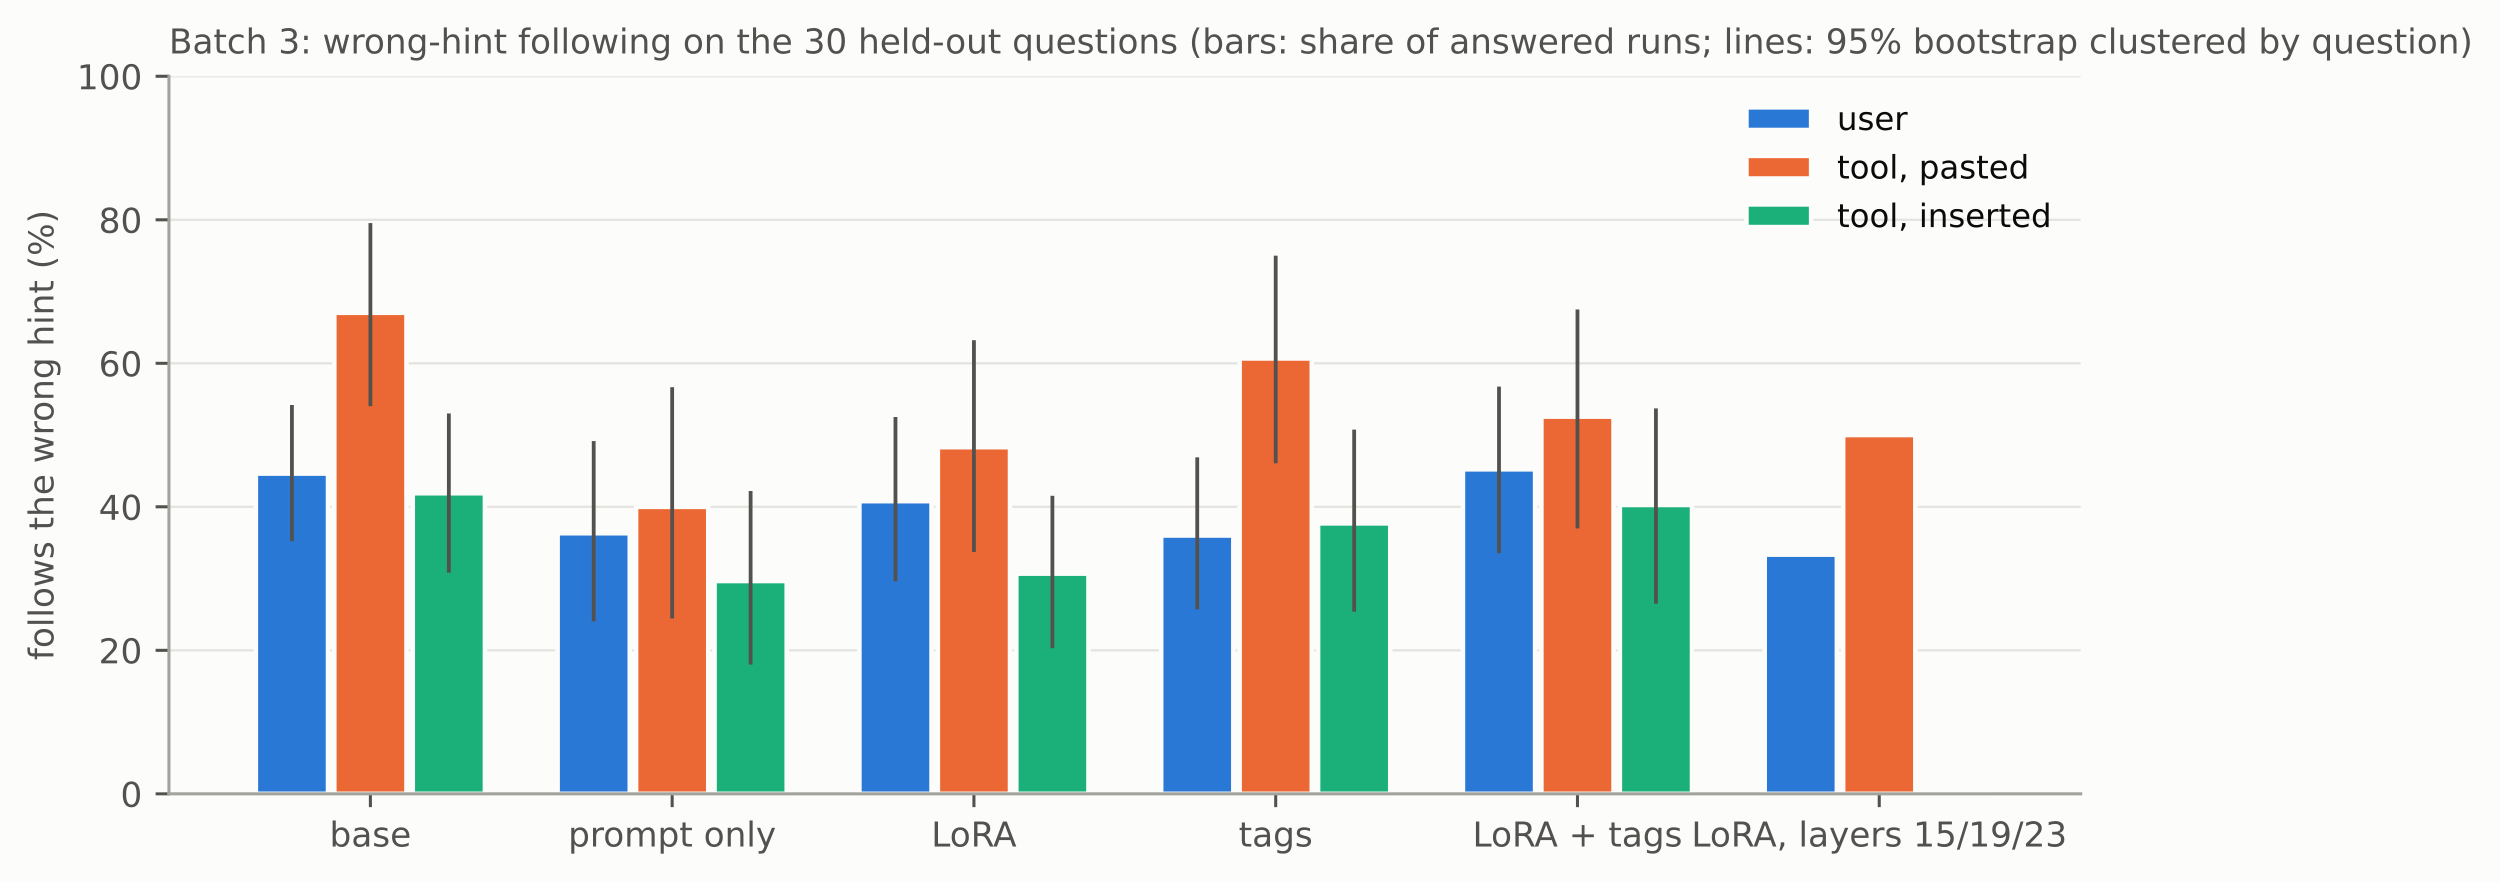
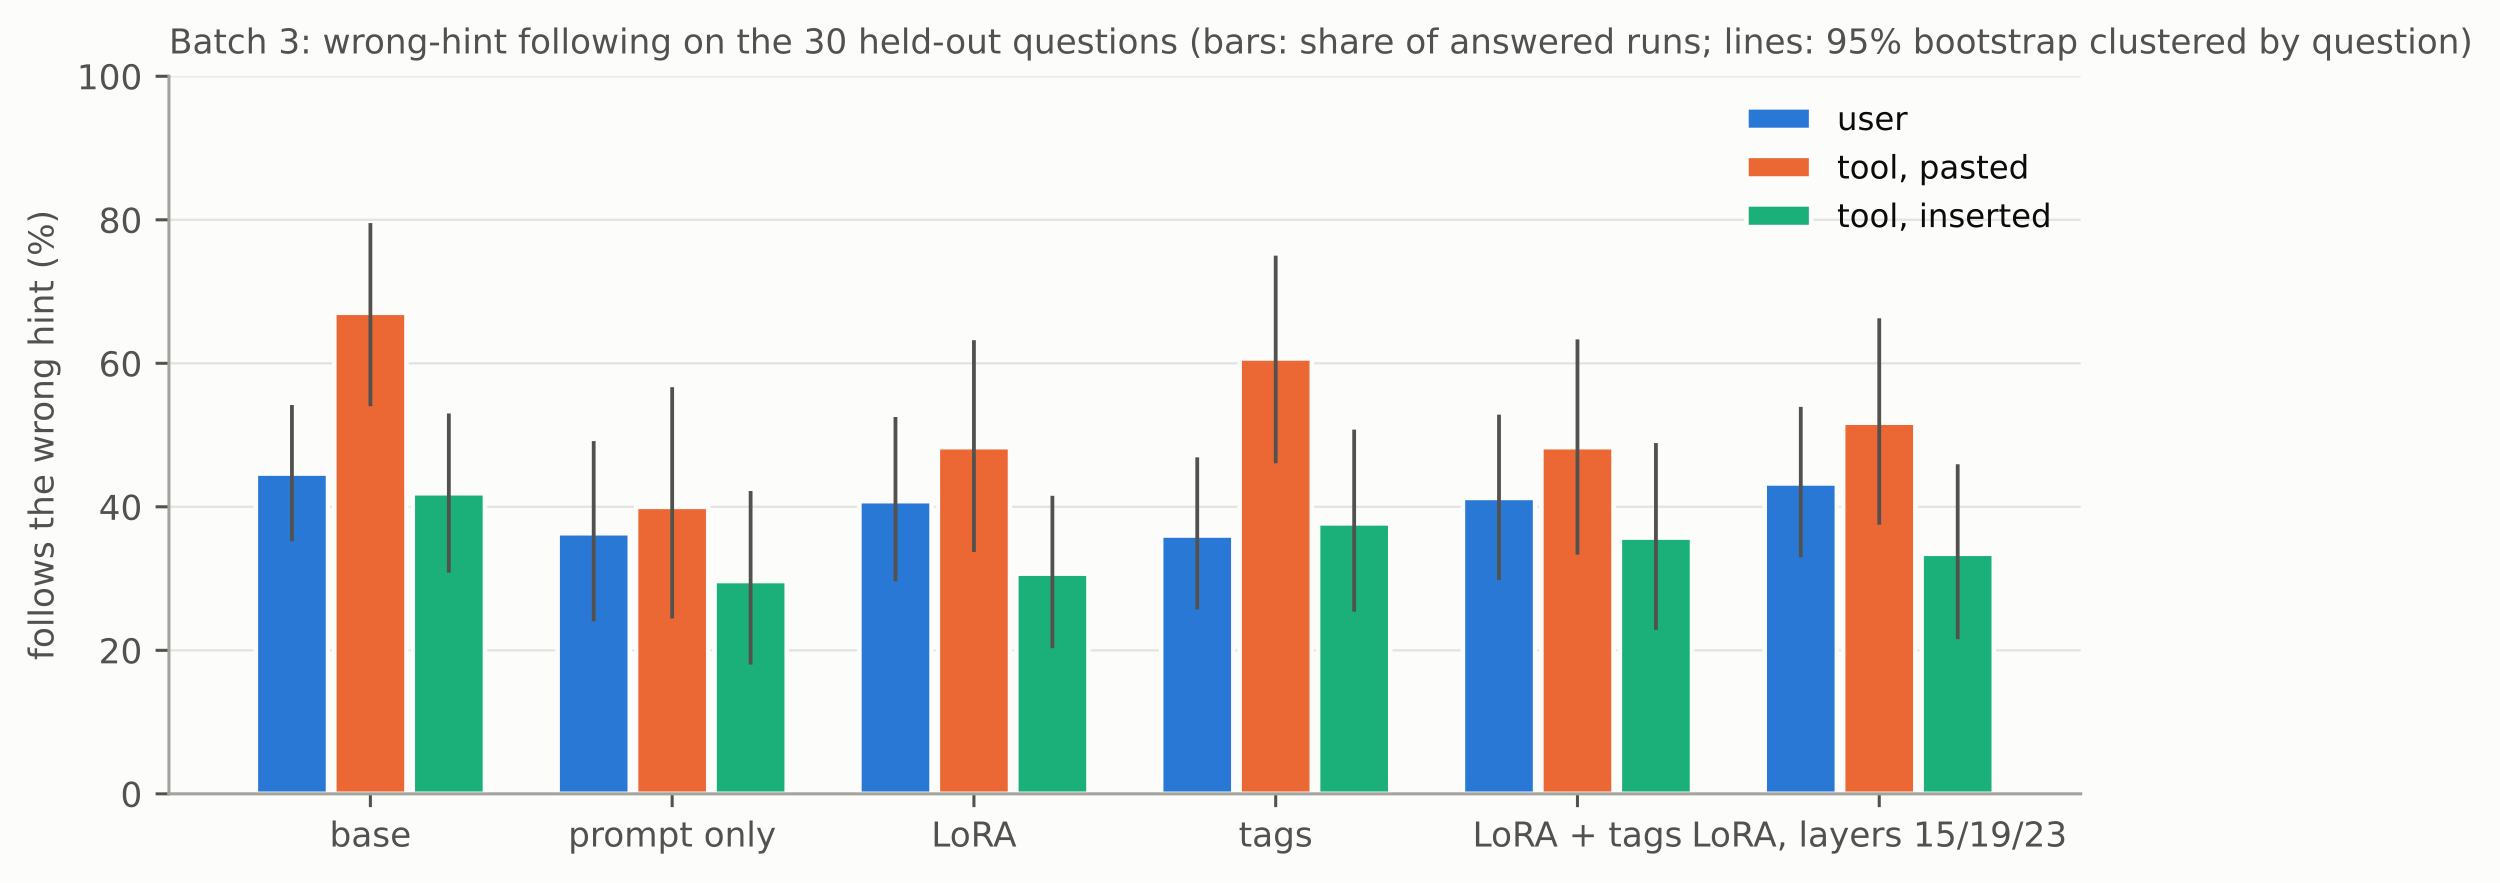
<svg xmlns="http://www.w3.org/2000/svg" xmlns:xlink="http://www.w3.org/1999/xlink" width="656.728pt" height="231.735pt" viewBox="0 0 656.728 231.735" version="1.1">
  <defs>
    <style type="text/css">*{stroke-linejoin: round; stroke-linecap: butt}</style>
  </defs>
  <g id="figure_1">
    <g id="patch_1">
      <path d="M 0 231.735  L 656.728 231.735  L 656.728 0  L 0 0  z " style="fill: #fcfcfb" />
    </g>
    <g id="axes_1">
      <g id="patch_2">
        <path d="M 44.379 208.535  L 546.579 208.535  L 546.579 20.039  L 44.379 20.039  z " style="fill: #fcfcfb" />
      </g>
      <g id="matplotlib.axis_1">
        <g id="xtick_1">
          <g id="line2d_1">
            <defs>
-               <path id="mc0f5f7156c" d="M 0 0  L 0 3.5  " style="stroke: #52514e; stroke-width: 0.8" />
+               <path id="m2ac6307ca1" d="M 0 0  L 0 3.5  " style="stroke: #52514e; stroke-width: 0.8" />
            </defs>
            <g>
-               <use xlink:href="#mc0f5f7156c" x="97.299" y="208.535" style="fill: #52514e; stroke: #52514e; stroke-width: 0.8" />
+               <use xlink:href="#m2ac6307ca1" x="97.299" y="208.535" style="fill: #52514e; stroke: #52514e; stroke-width: 0.8" />
            </g>
          </g>
          <g id="text_1">
            <text style="font-size: 9px; font-family: 'DejaVu Sans', 'Bitstream Vera Sans', 'Computer Modern Sans Serif', 'Lucida Grande', 'Verdana', 'Geneva', 'Lucid', 'Arial', 'Helvetica', 'Avant Garde', sans-serif; text-anchor: middle; fill: #52514e" x="97.299" y="222.373" transform="rotate(-0 97.29852 222.3732)">base</text>
          </g>
        </g>
        <g id="xtick_2">
          <g id="line2d_2">
            <g>
-               <use xlink:href="#mc0f5f7156c" x="176.571" y="208.535" style="fill: #52514e; stroke: #52514e; stroke-width: 0.8" />
+               <use xlink:href="#m2ac6307ca1" x="176.571" y="208.535" style="fill: #52514e; stroke: #52514e; stroke-width: 0.8" />
            </g>
          </g>
          <g id="text_2">
            <text style="font-size: 9px; font-family: 'DejaVu Sans', 'Bitstream Vera Sans', 'Computer Modern Sans Serif', 'Lucida Grande', 'Verdana', 'Geneva', 'Lucid', 'Arial', 'Helvetica', 'Avant Garde', sans-serif; text-anchor: middle; fill: #52514e" x="176.571" y="222.373" transform="rotate(-0 176.5709 222.3732)">prompt only</text>
          </g>
        </g>
        <g id="xtick_3">
          <g id="line2d_3">
            <g>
-               <use xlink:href="#mc0f5f7156c" x="255.843" y="208.535" style="fill: #52514e; stroke: #52514e; stroke-width: 0.8" />
+               <use xlink:href="#m2ac6307ca1" x="255.843" y="208.535" style="fill: #52514e; stroke: #52514e; stroke-width: 0.8" />
            </g>
          </g>
          <g id="text_3">
            <text style="font-size: 9px; font-family: 'DejaVu Sans', 'Bitstream Vera Sans', 'Computer Modern Sans Serif', 'Lucida Grande', 'Verdana', 'Geneva', 'Lucid', 'Arial', 'Helvetica', 'Avant Garde', sans-serif; text-anchor: middle; fill: #52514e" x="255.843" y="222.372" transform="rotate(-0 255.8433 222.3725)">LoRA</text>
          </g>
        </g>
        <g id="xtick_4">
          <g id="line2d_4">
            <g>
-               <use xlink:href="#mc0f5f7156c" x="335.116" y="208.535" style="fill: #52514e; stroke: #52514e; stroke-width: 0.8" />
+               <use xlink:href="#m2ac6307ca1" x="335.116" y="208.535" style="fill: #52514e; stroke: #52514e; stroke-width: 0.8" />
            </g>
          </g>
          <g id="text_4">
            <text style="font-size: 9px; font-family: 'DejaVu Sans', 'Bitstream Vera Sans', 'Computer Modern Sans Serif', 'Lucida Grande', 'Verdana', 'Geneva', 'Lucid', 'Arial', 'Helvetica', 'Avant Garde', sans-serif; text-anchor: middle; fill: #52514e" x="335.116" y="222.372" transform="rotate(-0 335.1156 222.3725)">tags</text>
          </g>
        </g>
        <g id="xtick_5">
          <g id="line2d_5">
            <g>
-               <use xlink:href="#mc0f5f7156c" x="414.388" y="208.535" style="fill: #52514e; stroke: #52514e; stroke-width: 0.8" />
+               <use xlink:href="#m2ac6307ca1" x="414.388" y="208.535" style="fill: #52514e; stroke: #52514e; stroke-width: 0.8" />
            </g>
          </g>
          <g id="text_5">
            <text style="font-size: 9px; font-family: 'DejaVu Sans', 'Bitstream Vera Sans', 'Computer Modern Sans Serif', 'Lucida Grande', 'Verdana', 'Geneva', 'Lucid', 'Arial', 'Helvetica', 'Avant Garde', sans-serif; text-anchor: middle; fill: #52514e" x="414.388" y="222.372" transform="rotate(-0 414.388 222.3725)">LoRA + tags</text>
          </g>
        </g>
        <g id="xtick_6">
          <g id="line2d_6">
            <g>
-               <use xlink:href="#mc0f5f7156c" x="493.66" y="208.535" style="fill: #52514e; stroke: #52514e; stroke-width: 0.8" />
+               <use xlink:href="#m2ac6307ca1" x="493.66" y="208.535" style="fill: #52514e; stroke: #52514e; stroke-width: 0.8" />
            </g>
          </g>
          <g id="text_6">
            <text style="font-size: 9px; font-family: 'DejaVu Sans', 'Bitstream Vera Sans', 'Computer Modern Sans Serif', 'Lucida Grande', 'Verdana', 'Geneva', 'Lucid', 'Arial', 'Helvetica', 'Avant Garde', sans-serif; text-anchor: middle; fill: #52514e" x="493.66" y="222.373" transform="rotate(-0 493.6604 222.3732)">LoRA, layers 15/19/23</text>
          </g>
        </g>
      </g>
      <g id="matplotlib.axis_2">
        <g id="ytick_1">
          <g id="line2d_7">
-             <path d="M 44.379 208.535  L 546.579 208.535  " clip-path="url(#pe905212bb0)" style="fill: none; stroke: #e4e3df; stroke-width: 0.6; stroke-linecap: square" />
+             <path d="M 44.379 208.535  L 546.579 208.535  " clip-path="url(#pf2506273e5)" style="fill: none; stroke: #e4e3df; stroke-width: 0.6; stroke-linecap: square" />
          </g>
          <g id="line2d_8">
            <defs>
-               <path id="mbe7fb59dd6" d="M 0 0  L -3.5 0  " style="stroke: #52514e; stroke-width: 0.8" />
+               <path id="m517ee0e1d6" d="M 0 0  L -3.5 0  " style="stroke: #52514e; stroke-width: 0.8" />
            </defs>
            <g>
-               <use xlink:href="#mbe7fb59dd6" x="44.379" y="208.535" style="fill: #52514e; stroke: #52514e; stroke-width: 0.8" />
+               <use xlink:href="#m517ee0e1d6" x="44.379" y="208.535" style="fill: #52514e; stroke: #52514e; stroke-width: 0.8" />
            </g>
          </g>
          <g id="text_7">
            <text style="font-size: 9px; font-family: 'DejaVu Sans', 'Bitstream Vera Sans', 'Computer Modern Sans Serif', 'Lucida Grande', 'Verdana', 'Geneva', 'Lucid', 'Arial', 'Helvetica', 'Avant Garde', sans-serif; text-anchor: end; fill: #52514e" x="37.379" y="211.954" transform="rotate(-0 37.37945 211.9535)">0</text>
          </g>
        </g>
        <g id="ytick_2">
          <g id="line2d_9">
-             <path d="M 44.379 170.835  L 546.579 170.835  " clip-path="url(#pe905212bb0)" style="fill: none; stroke: #e4e3df; stroke-width: 0.6; stroke-linecap: square" />
+             <path d="M 44.379 170.835  L 546.579 170.835  " clip-path="url(#pf2506273e5)" style="fill: none; stroke: #e4e3df; stroke-width: 0.6; stroke-linecap: square" />
          </g>
          <g id="line2d_10">
            <g>
-               <use xlink:href="#mbe7fb59dd6" x="44.379" y="170.835" style="fill: #52514e; stroke: #52514e; stroke-width: 0.8" />
+               <use xlink:href="#m517ee0e1d6" x="44.379" y="170.835" style="fill: #52514e; stroke: #52514e; stroke-width: 0.8" />
            </g>
          </g>
          <g id="text_8">
            <text style="font-size: 9px; font-family: 'DejaVu Sans', 'Bitstream Vera Sans', 'Computer Modern Sans Serif', 'Lucida Grande', 'Verdana', 'Geneva', 'Lucid', 'Arial', 'Helvetica', 'Avant Garde', sans-serif; text-anchor: end; fill: #52514e" x="37.379" y="174.254" transform="rotate(-0 37.37945 174.2543)">20</text>
          </g>
        </g>
        <g id="ytick_3">
          <g id="line2d_11">
-             <path d="M 44.379 133.136  L 546.579 133.136  " clip-path="url(#pe905212bb0)" style="fill: none; stroke: #e4e3df; stroke-width: 0.6; stroke-linecap: square" />
+             <path d="M 44.379 133.136  L 546.579 133.136  " clip-path="url(#pf2506273e5)" style="fill: none; stroke: #e4e3df; stroke-width: 0.6; stroke-linecap: square" />
          </g>
          <g id="line2d_12">
            <g>
-               <use xlink:href="#mbe7fb59dd6" x="44.379" y="133.136" style="fill: #52514e; stroke: #52514e; stroke-width: 0.8" />
+               <use xlink:href="#m517ee0e1d6" x="44.379" y="133.136" style="fill: #52514e; stroke: #52514e; stroke-width: 0.8" />
            </g>
          </g>
          <g id="text_9">
            <text style="font-size: 9px; font-family: 'DejaVu Sans', 'Bitstream Vera Sans', 'Computer Modern Sans Serif', 'Lucida Grande', 'Verdana', 'Geneva', 'Lucid', 'Arial', 'Helvetica', 'Avant Garde', sans-serif; text-anchor: end; fill: #52514e" x="37.379" y="136.555" transform="rotate(-0 37.37945 136.5551)">40</text>
          </g>
        </g>
        <g id="ytick_4">
          <g id="line2d_13">
-             <path d="M 44.379 95.437  L 546.579 95.437  " clip-path="url(#pe905212bb0)" style="fill: none; stroke: #e4e3df; stroke-width: 0.6; stroke-linecap: square" />
+             <path d="M 44.379 95.437  L 546.579 95.437  " clip-path="url(#pf2506273e5)" style="fill: none; stroke: #e4e3df; stroke-width: 0.6; stroke-linecap: square" />
          </g>
          <g id="line2d_14">
            <g>
-               <use xlink:href="#mbe7fb59dd6" x="44.379" y="95.437" style="fill: #52514e; stroke: #52514e; stroke-width: 0.8" />
+               <use xlink:href="#m517ee0e1d6" x="44.379" y="95.437" style="fill: #52514e; stroke: #52514e; stroke-width: 0.8" />
            </g>
          </g>
          <g id="text_10">
            <text style="font-size: 9px; font-family: 'DejaVu Sans', 'Bitstream Vera Sans', 'Computer Modern Sans Serif', 'Lucida Grande', 'Verdana', 'Geneva', 'Lucid', 'Arial', 'Helvetica', 'Avant Garde', sans-serif; text-anchor: end; fill: #52514e" x="37.379" y="98.856" transform="rotate(-0 37.37945 98.85594)">60</text>
          </g>
        </g>
        <g id="ytick_5">
          <g id="line2d_15">
-             <path d="M 44.379 57.738  L 546.579 57.738  " clip-path="url(#pe905212bb0)" style="fill: none; stroke: #e4e3df; stroke-width: 0.6; stroke-linecap: square" />
+             <path d="M 44.379 57.738  L 546.579 57.738  " clip-path="url(#pf2506273e5)" style="fill: none; stroke: #e4e3df; stroke-width: 0.6; stroke-linecap: square" />
          </g>
          <g id="line2d_16">
            <g>
-               <use xlink:href="#mbe7fb59dd6" x="44.379" y="57.738" style="fill: #52514e; stroke: #52514e; stroke-width: 0.8" />
+               <use xlink:href="#m517ee0e1d6" x="44.379" y="57.738" style="fill: #52514e; stroke: #52514e; stroke-width: 0.8" />
            </g>
          </g>
          <g id="text_11">
            <text style="font-size: 9px; font-family: 'DejaVu Sans', 'Bitstream Vera Sans', 'Computer Modern Sans Serif', 'Lucida Grande', 'Verdana', 'Geneva', 'Lucid', 'Arial', 'Helvetica', 'Avant Garde', sans-serif; text-anchor: end; fill: #52514e" x="37.379" y="61.157" transform="rotate(-0 37.37945 61.15674)">80</text>
          </g>
        </g>
        <g id="ytick_6">
          <g id="line2d_17">
-             <path d="M 44.379 20.039  L 546.579 20.039  " clip-path="url(#pe905212bb0)" style="fill: none; stroke: #e4e3df; stroke-width: 0.6; stroke-linecap: square" />
+             <path d="M 44.379 20.039  L 546.579 20.039  " clip-path="url(#pf2506273e5)" style="fill: none; stroke: #e4e3df; stroke-width: 0.6; stroke-linecap: square" />
          </g>
          <g id="line2d_18">
            <g>
-               <use xlink:href="#mbe7fb59dd6" x="44.379" y="20.039" style="fill: #52514e; stroke: #52514e; stroke-width: 0.8" />
+               <use xlink:href="#m517ee0e1d6" x="44.379" y="20.039" style="fill: #52514e; stroke: #52514e; stroke-width: 0.8" />
            </g>
          </g>
          <g id="text_12">
            <text style="font-size: 9px; font-family: 'DejaVu Sans', 'Bitstream Vera Sans', 'Computer Modern Sans Serif', 'Lucida Grande', 'Verdana', 'Geneva', 'Lucid', 'Arial', 'Helvetica', 'Avant Garde', sans-serif; text-anchor: end; fill: #52514e" x="37.379" y="23.458" transform="rotate(-0 37.37945 23.45754)">100</text>
          </g>
        </g>
        <g id="text_13">
          <text style="font-size: 9px; font-family: 'DejaVu Sans', 'Bitstream Vera Sans', 'Computer Modern Sans Serif', 'Lucida Grande', 'Verdana', 'Geneva', 'Lucid', 'Arial', 'Helvetica', 'Avant Garde', sans-serif; text-anchor: middle; fill: #52514e" x="14.039" y="114.287" transform="rotate(-90 14.03859 114.2866)">follows the wrong hint (%)</text>
        </g>
      </g>
      <g id="patch_3">
-         <path d="M 67.207 208.535  L 86.169 208.535  L 86.169 124.404  L 67.207 124.404  z " clip-path="url(#pe905212bb0)" style="fill: #2a78d6; stroke: #fcfcfb; stroke-width: 1.2; stroke-linejoin: miter" />
+         <path d="M 67.207 208.535  L 86.169 208.535  L 86.169 124.404  L 67.207 124.404  z " clip-path="url(#pf2506273e5)" style="fill: #2a78d6; stroke: #fcfcfb; stroke-width: 1.2; stroke-linejoin: miter" />
      </g>
      <g id="patch_4">
-         <path d="M 146.479 208.535  L 165.441 208.535  L 165.441 140.086  L 146.479 140.086  z " clip-path="url(#pe905212bb0)" style="fill: #2a78d6; stroke: #fcfcfb; stroke-width: 1.2; stroke-linejoin: miter" />
+         <path d="M 146.479 208.535  L 165.441 208.535  L 165.441 140.086  L 146.479 140.086  z " clip-path="url(#pf2506273e5)" style="fill: #2a78d6; stroke: #fcfcfb; stroke-width: 1.2; stroke-linejoin: miter" />
      </g>
      <g id="patch_5">
-         <path d="M 225.751 208.535  L 244.713 208.535  L 244.713 131.662  L 225.751 131.662  z " clip-path="url(#pe905212bb0)" style="fill: #2a78d6; stroke: #fcfcfb; stroke-width: 1.2; stroke-linejoin: miter" />
+         <path d="M 225.751 208.535  L 244.713 208.535  L 244.713 131.662  L 225.751 131.662  z " clip-path="url(#pf2506273e5)" style="fill: #2a78d6; stroke: #fcfcfb; stroke-width: 1.2; stroke-linejoin: miter" />
      </g>
      <g id="patch_6">
-         <path d="M 305.024 208.535  L 323.986 208.535  L 323.986 140.676  L 305.024 140.676  z " clip-path="url(#pe905212bb0)" style="fill: #2a78d6; stroke: #fcfcfb; stroke-width: 1.2; stroke-linejoin: miter" />
+         <path d="M 305.024 208.535  L 323.986 208.535  L 323.986 140.676  L 305.024 140.676  z " clip-path="url(#pf2506273e5)" style="fill: #2a78d6; stroke: #fcfcfb; stroke-width: 1.2; stroke-linejoin: miter" />
      </g>
      <g id="patch_7">
-         <path d="M 384.296 208.535  L 403.258 208.535  L 403.258 123.291  L 384.296 123.291  z " clip-path="url(#pe905212bb0)" style="fill: #2a78d6; stroke: #fcfcfb; stroke-width: 1.2; stroke-linejoin: miter" />
+         <path d="M 384.296 208.535  L 403.258 208.535  L 403.258 130.793  L 384.296 130.793  z " clip-path="url(#pf2506273e5)" style="fill: #2a78d6; stroke: #fcfcfb; stroke-width: 1.2; stroke-linejoin: miter" />
      </g>
      <g id="patch_8">
-         <path d="M 463.569 208.535  L 482.531 208.535  L 482.531 145.703  L 463.569 145.703  z " clip-path="url(#pe905212bb0)" style="fill: #2a78d6; stroke: #fcfcfb; stroke-width: 1.2; stroke-linejoin: miter" />
+         <path d="M 463.569 208.535  L 482.531 208.535  L 482.531 126.994  L 463.569 126.994  z " clip-path="url(#pf2506273e5)" style="fill: #2a78d6; stroke: #fcfcfb; stroke-width: 1.2; stroke-linejoin: miter" />
      </g>
      <g id="patch_9">
-         <path d="M 87.818 208.535  L 106.779 208.535  L 106.779 82.157  L 87.818 82.157  z " clip-path="url(#pe905212bb0)" style="fill: #eb6834; stroke: #fcfcfb; stroke-width: 1.2; stroke-linejoin: miter" />
+         <path d="M 87.818 208.535  L 106.779 208.535  L 106.779 82.157  L 87.818 82.157  z " clip-path="url(#pf2506273e5)" style="fill: #eb6834; stroke: #fcfcfb; stroke-width: 1.2; stroke-linejoin: miter" />
      </g>
      <g id="patch_10">
-         <path d="M 167.09 208.535  L 186.052 208.535  L 186.052 133.136  L 167.09 133.136  z " clip-path="url(#pe905212bb0)" style="fill: #eb6834; stroke: #fcfcfb; stroke-width: 1.2; stroke-linejoin: miter" />
+         <path d="M 167.09 208.535  L 186.052 208.535  L 186.052 133.136  L 167.09 133.136  z " clip-path="url(#pf2506273e5)" style="fill: #eb6834; stroke: #fcfcfb; stroke-width: 1.2; stroke-linejoin: miter" />
      </g>
      <g id="patch_11">
-         <path d="M 246.362 208.535  L 265.324 208.535  L 265.324 117.463  L 246.362 117.463  z " clip-path="url(#pe905212bb0)" style="fill: #eb6834; stroke: #fcfcfb; stroke-width: 1.2; stroke-linejoin: miter" />
+         <path d="M 246.362 208.535  L 265.324 208.535  L 265.324 117.463  L 246.362 117.463  z " clip-path="url(#pf2506273e5)" style="fill: #eb6834; stroke: #fcfcfb; stroke-width: 1.2; stroke-linejoin: miter" />
      </g>
      <g id="patch_12">
-         <path d="M 325.635 208.535  L 344.597 208.535  L 344.597 94.166  L 325.635 94.166  z " clip-path="url(#pe905212bb0)" style="fill: #eb6834; stroke: #fcfcfb; stroke-width: 1.2; stroke-linejoin: miter" />
+         <path d="M 325.635 208.535  L 344.597 208.535  L 344.597 94.166  L 325.635 94.166  z " clip-path="url(#pf2506273e5)" style="fill: #eb6834; stroke: #fcfcfb; stroke-width: 1.2; stroke-linejoin: miter" />
      </g>
      <g id="patch_13">
-         <path d="M 404.907 208.535  L 423.869 208.535  L 423.869 109.453  L 404.907 109.453  z " clip-path="url(#pe905212bb0)" style="fill: #eb6834; stroke: #fcfcfb; stroke-width: 1.2; stroke-linejoin: miter" />
+         <path d="M 404.907 208.535  L 423.869 208.535  L 423.869 117.463  L 404.907 117.463  z " clip-path="url(#pf2506273e5)" style="fill: #eb6834; stroke: #fcfcfb; stroke-width: 1.2; stroke-linejoin: miter" />
      </g>
      <g id="patch_14">
-         <path d="M 484.179 208.535  L 503.141 208.535  L 503.141 114.287  L 484.179 114.287  z " clip-path="url(#pe905212bb0)" style="fill: #eb6834; stroke: #fcfcfb; stroke-width: 1.2; stroke-linejoin: miter" />
+         <path d="M 484.179 208.535  L 503.141 208.535  L 503.141 111.037  L 484.179 111.037  z " clip-path="url(#pf2506273e5)" style="fill: #eb6834; stroke: #fcfcfb; stroke-width: 1.2; stroke-linejoin: miter" />
      </g>
      <g id="patch_15">
-         <path d="M 108.428 208.535  L 127.39 208.535  L 127.39 129.58  L 108.428 129.58  z " clip-path="url(#pe905212bb0)" style="fill: #1baf7a; stroke: #fcfcfb; stroke-width: 1.2; stroke-linejoin: miter" />
+         <path d="M 108.428 208.535  L 127.39 208.535  L 127.39 129.58  L 108.428 129.58  z " clip-path="url(#pf2506273e5)" style="fill: #1baf7a; stroke: #fcfcfb; stroke-width: 1.2; stroke-linejoin: miter" />
      </g>
      <g id="patch_16">
-         <path d="M 187.701 208.535  L 206.663 208.535  L 206.663 152.631  L 187.701 152.631  z " clip-path="url(#pe905212bb0)" style="fill: #1baf7a; stroke: #fcfcfb; stroke-width: 1.2; stroke-linejoin: miter" />
+         <path d="M 187.701 208.535  L 206.663 208.535  L 206.663 152.631  L 187.701 152.631  z " clip-path="url(#pf2506273e5)" style="fill: #1baf7a; stroke: #fcfcfb; stroke-width: 1.2; stroke-linejoin: miter" />
      </g>
      <g id="patch_17">
-         <path d="M 266.973 208.535  L 285.935 208.535  L 285.935 150.701  L 266.973 150.701  z " clip-path="url(#pe905212bb0)" style="fill: #1baf7a; stroke: #fcfcfb; stroke-width: 1.2; stroke-linejoin: miter" />
+         <path d="M 266.973 208.535  L 285.935 208.535  L 285.935 150.701  L 266.973 150.701  z " clip-path="url(#pf2506273e5)" style="fill: #1baf7a; stroke: #fcfcfb; stroke-width: 1.2; stroke-linejoin: miter" />
      </g>
      <g id="patch_18">
-         <path d="M 346.245 208.535  L 365.207 208.535  L 365.207 137.486  L 346.245 137.486  z " clip-path="url(#pe905212bb0)" style="fill: #1baf7a; stroke: #fcfcfb; stroke-width: 1.2; stroke-linejoin: miter" />
+         <path d="M 346.245 208.535  L 365.207 208.535  L 365.207 137.486  L 346.245 137.486  z " clip-path="url(#pf2506273e5)" style="fill: #1baf7a; stroke: #fcfcfb; stroke-width: 1.2; stroke-linejoin: miter" />
      </g>
      <g id="patch_19">
-         <path d="M 425.518 208.535  L 444.48 208.535  L 444.48 132.647  L 425.518 132.647  z " clip-path="url(#pe905212bb0)" style="fill: #1baf7a; stroke: #fcfcfb; stroke-width: 1.2; stroke-linejoin: miter" />
+         <path d="M 425.518 208.535  L 444.48 208.535  L 444.48 141.215  L 425.518 141.215  z " clip-path="url(#pf2506273e5)" style="fill: #1baf7a; stroke: #fcfcfb; stroke-width: 1.2; stroke-linejoin: miter" />
      </g>
      <g id="patch_20">
-         <path d="M 504.79 208.535  L 523.752 208.535  L 523.752 208.535  L 504.79 208.535  z " clip-path="url(#pe905212bb0)" style="fill: #1baf7a; stroke: #fcfcfb; stroke-width: 1.2; stroke-linejoin: miter" />
+         <path d="M 504.79 208.535  L 523.752 208.535  L 523.752 145.469  L 504.79 145.469  z " clip-path="url(#pf2506273e5)" style="fill: #1baf7a; stroke: #fcfcfb; stroke-width: 1.2; stroke-linejoin: miter" />
      </g>
      <g id="line2d_19">
-         <path d="M 76.688 142.192  L 76.688 106.389  " clip-path="url(#pe905212bb0)" style="fill: none; stroke: #52514e" />
+         <path d="M 76.688 142.192  L 76.688 106.389  " clip-path="url(#pf2506273e5)" style="fill: none; stroke: #52514e" />
      </g>
      <g id="line2d_20">
-         <path d="M 155.96 163.253  L 155.96 115.866  " clip-path="url(#pe905212bb0)" style="fill: none; stroke: #52514e" />
+         <path d="M 155.96 163.253  L 155.96 115.866  " clip-path="url(#pf2506273e5)" style="fill: none; stroke: #52514e" />
      </g>
      <g id="line2d_21">
-         <path d="M 235.232 152.723  L 235.232 109.548  " clip-path="url(#pe905212bb0)" style="fill: none; stroke: #52514e" />
+         <path d="M 235.232 152.723  L 235.232 109.548  " clip-path="url(#pf2506273e5)" style="fill: none; stroke: #52514e" />
      </g>
      <g id="line2d_22">
-         <path d="M 314.505 160.064  L 314.505 120.144  " clip-path="url(#pe905212bb0)" style="fill: none; stroke: #52514e" />
+         <path d="M 314.505 160.064  L 314.505 120.144  " clip-path="url(#pf2506273e5)" style="fill: none; stroke: #52514e" />
      </g>
      <g id="line2d_23">
-         <path d="M 393.777 145.312  L 393.777 101.55  " clip-path="url(#pe905212bb0)" style="fill: none; stroke: #52514e" />
+         <path d="M 393.777 152.409  L 393.777 108.932  " clip-path="url(#pf2506273e5)" style="fill: none; stroke: #52514e" />
      </g>
      <g id="line2d_24">
-         <path d="M 473.05 145.703  L 473.05 145.703  " clip-path="url(#pe905212bb0)" style="fill: none; stroke: #52514e" />
+         <path d="M 473.05 146.405  L 473.05 106.874  " clip-path="url(#pf2506273e5)" style="fill: none; stroke: #52514e" />
      </g>
      <g id="line2d_25">
-         <path d="M 97.299 106.703  L 97.299 58.595  " clip-path="url(#pe905212bb0)" style="fill: none; stroke: #52514e" />
+         <path d="M 97.299 106.703  L 97.299 58.595  " clip-path="url(#pf2506273e5)" style="fill: none; stroke: #52514e" />
      </g>
      <g id="line2d_26">
-         <path d="M 176.571 162.458  L 176.571 101.72  " clip-path="url(#pe905212bb0)" style="fill: none; stroke: #52514e" />
+         <path d="M 176.571 162.458  L 176.571 101.72  " clip-path="url(#pf2506273e5)" style="fill: none; stroke: #52514e" />
      </g>
      <g id="line2d_27">
-         <path d="M 255.843 144.997  L 255.843 89.37  " clip-path="url(#pe905212bb0)" style="fill: none; stroke: #52514e" />
+         <path d="M 255.843 144.997  L 255.843 89.37  " clip-path="url(#pf2506273e5)" style="fill: none; stroke: #52514e" />
      </g>
      <g id="line2d_28">
-         <path d="M 335.116 121.699  L 335.116 67.163  " clip-path="url(#pe905212bb0)" style="fill: none; stroke: #52514e" />
+         <path d="M 335.116 121.699  L 335.116 67.163  " clip-path="url(#pf2506273e5)" style="fill: none; stroke: #52514e" />
      </g>
      <g id="line2d_29">
-         <path d="M 414.388 138.817  L 414.388 81.3  " clip-path="url(#pe905212bb0)" style="fill: none; stroke: #52514e" />
+         <path d="M 414.388 145.703  L 414.388 89.154  " clip-path="url(#pf2506273e5)" style="fill: none; stroke: #52514e" />
      </g>
      <g id="line2d_30">
-         <path d="M 493.66 114.287  L 493.66 114.287  " clip-path="url(#pe905212bb0)" style="fill: none; stroke: #52514e" />
+         <path d="M 493.66 137.849  L 493.66 83.601  " clip-path="url(#pf2506273e5)" style="fill: none; stroke: #52514e" />
      </g>
      <g id="line2d_31">
-         <path d="M 117.909 150.427  L 117.909 108.618  " clip-path="url(#pe905212bb0)" style="fill: none; stroke: #52514e" />
+         <path d="M 117.909 150.427  L 117.909 108.618  " clip-path="url(#pf2506273e5)" style="fill: none; stroke: #52514e" />
      </g>
      <g id="line2d_32">
-         <path d="M 197.182 174.591  L 197.182 128.979  " clip-path="url(#pe905212bb0)" style="fill: none; stroke: #52514e" />
+         <path d="M 197.182 174.591  L 197.182 128.979  " clip-path="url(#pf2506273e5)" style="fill: none; stroke: #52514e" />
      </g>
      <g id="line2d_33">
-         <path d="M 276.454 170.268  L 276.454 130.236  " clip-path="url(#pe905212bb0)" style="fill: none; stroke: #52514e" />
+         <path d="M 276.454 170.268  L 276.454 130.236  " clip-path="url(#pf2506273e5)" style="fill: none; stroke: #52514e" />
      </g>
      <g id="line2d_34">
-         <path d="M 355.726 160.674  L 355.726 112.859  " clip-path="url(#pe905212bb0)" style="fill: none; stroke: #52514e" />
+         <path d="M 355.726 160.674  L 355.726 112.859  " clip-path="url(#pf2506273e5)" style="fill: none; stroke: #52514e" />
      </g>
      <g id="line2d_35">
-         <path d="M 434.999 158.591  L 434.999 107.29  " clip-path="url(#pe905212bb0)" style="fill: none; stroke: #52514e" />
+         <path d="M 434.999 165.47  L 434.999 116.381  " clip-path="url(#pf2506273e5)" style="fill: none; stroke: #52514e" />
      </g>
      <g id="line2d_36">
-         <path d="M 514.271 208.535  L 514.271 208.535  " clip-path="url(#pe905212bb0)" style="fill: none; stroke: #52514e" />
+         <path d="M 514.271 167.892  L 514.271 121.966  " clip-path="url(#pf2506273e5)" style="fill: none; stroke: #52514e" />
      </g>
      <g id="patch_21">
        <path d="M 44.379 208.535  L 44.379 20.039  " style="fill: none; stroke: #a3a29c; stroke-width: 0.8; stroke-linejoin: miter; stroke-linecap: square" />
      </g>
      <g id="patch_22">
        <path d="M 44.379 208.535  L 546.579 208.535  " style="fill: none; stroke: #a3a29c; stroke-width: 0.8; stroke-linejoin: miter; stroke-linecap: square" />
      </g>
      <g id="text_14">
        <text style="font-size: 9px; font-family: 'DejaVu Sans', 'Bitstream Vera Sans', 'Computer Modern Sans Serif', 'Lucida Grande', 'Verdana', 'Geneva', 'Lucid', 'Arial', 'Helvetica', 'Avant Garde', sans-serif; text-anchor: start; fill: #52514e" x="44.379" y="14.039" transform="rotate(-0 44.37945 14.03859)">Batch 3: wrong-hint following on the 30 held-out questions (bars: share of answered runs; lines: 95% bootstrap clustered by question)</text>
      </g>
      <g id="legend_1">
        <g id="patch_23">
          <path d="M 458.772 34.147  L 475.772 34.147  L 475.772 28.197  L 458.772 28.197  z " style="fill: #2a78d6; stroke: #fcfcfb; stroke-width: 1.2; stroke-linejoin: miter" />
        </g>
        <g id="text_15">
          <text style="font-size: 8.5px; font-family: 'DejaVu Sans', 'Bitstream Vera Sans', 'Computer Modern Sans Serif', 'Lucida Grande', 'Verdana', 'Geneva', 'Lucid', 'Arial', 'Helvetica', 'Avant Garde', sans-serif; text-anchor: start; fill: #0b0b0b" x="482.572" y="34.147" transform="rotate(-0 482.5718 34.14727)">user</text>
        </g>
        <g id="patch_24">
          <path d="M 458.772 46.898  L 475.772 46.898  L 475.772 40.948  L 458.772 40.948  z " style="fill: #eb6834; stroke: #fcfcfb; stroke-width: 1.2; stroke-linejoin: miter" />
        </g>
        <g id="text_16">
          <text style="font-size: 8.5px; font-family: 'DejaVu Sans', 'Bitstream Vera Sans', 'Computer Modern Sans Serif', 'Lucida Grande', 'Verdana', 'Geneva', 'Lucid', 'Arial', 'Helvetica', 'Avant Garde', sans-serif; text-anchor: start; fill: #0b0b0b" x="482.572" y="46.898" transform="rotate(-0 482.5718 46.89793)">tool, pasted</text>
        </g>
        <g id="patch_25">
          <path d="M 458.772 59.649  L 475.772 59.649  L 475.772 53.699  L 458.772 53.699  z " style="fill: #1baf7a; stroke: #fcfcfb; stroke-width: 1.2; stroke-linejoin: miter" />
        </g>
        <g id="text_17">
          <text style="font-size: 8.5px; font-family: 'DejaVu Sans', 'Bitstream Vera Sans', 'Computer Modern Sans Serif', 'Lucida Grande', 'Verdana', 'Geneva', 'Lucid', 'Arial', 'Helvetica', 'Avant Garde', sans-serif; text-anchor: start; fill: #0b0b0b" x="482.572" y="59.649" transform="rotate(-0 482.5718 59.64859)">tool, inserted</text>
        </g>
      </g>
    </g>
  </g>
  <defs>
-     <clipPath id="pe905212bb0">
+     <clipPath id="pf2506273e5">
      <rect x="44.379" y="20.039" width="502.2" height="188.496" />
    </clipPath>
  </defs>
</svg>
